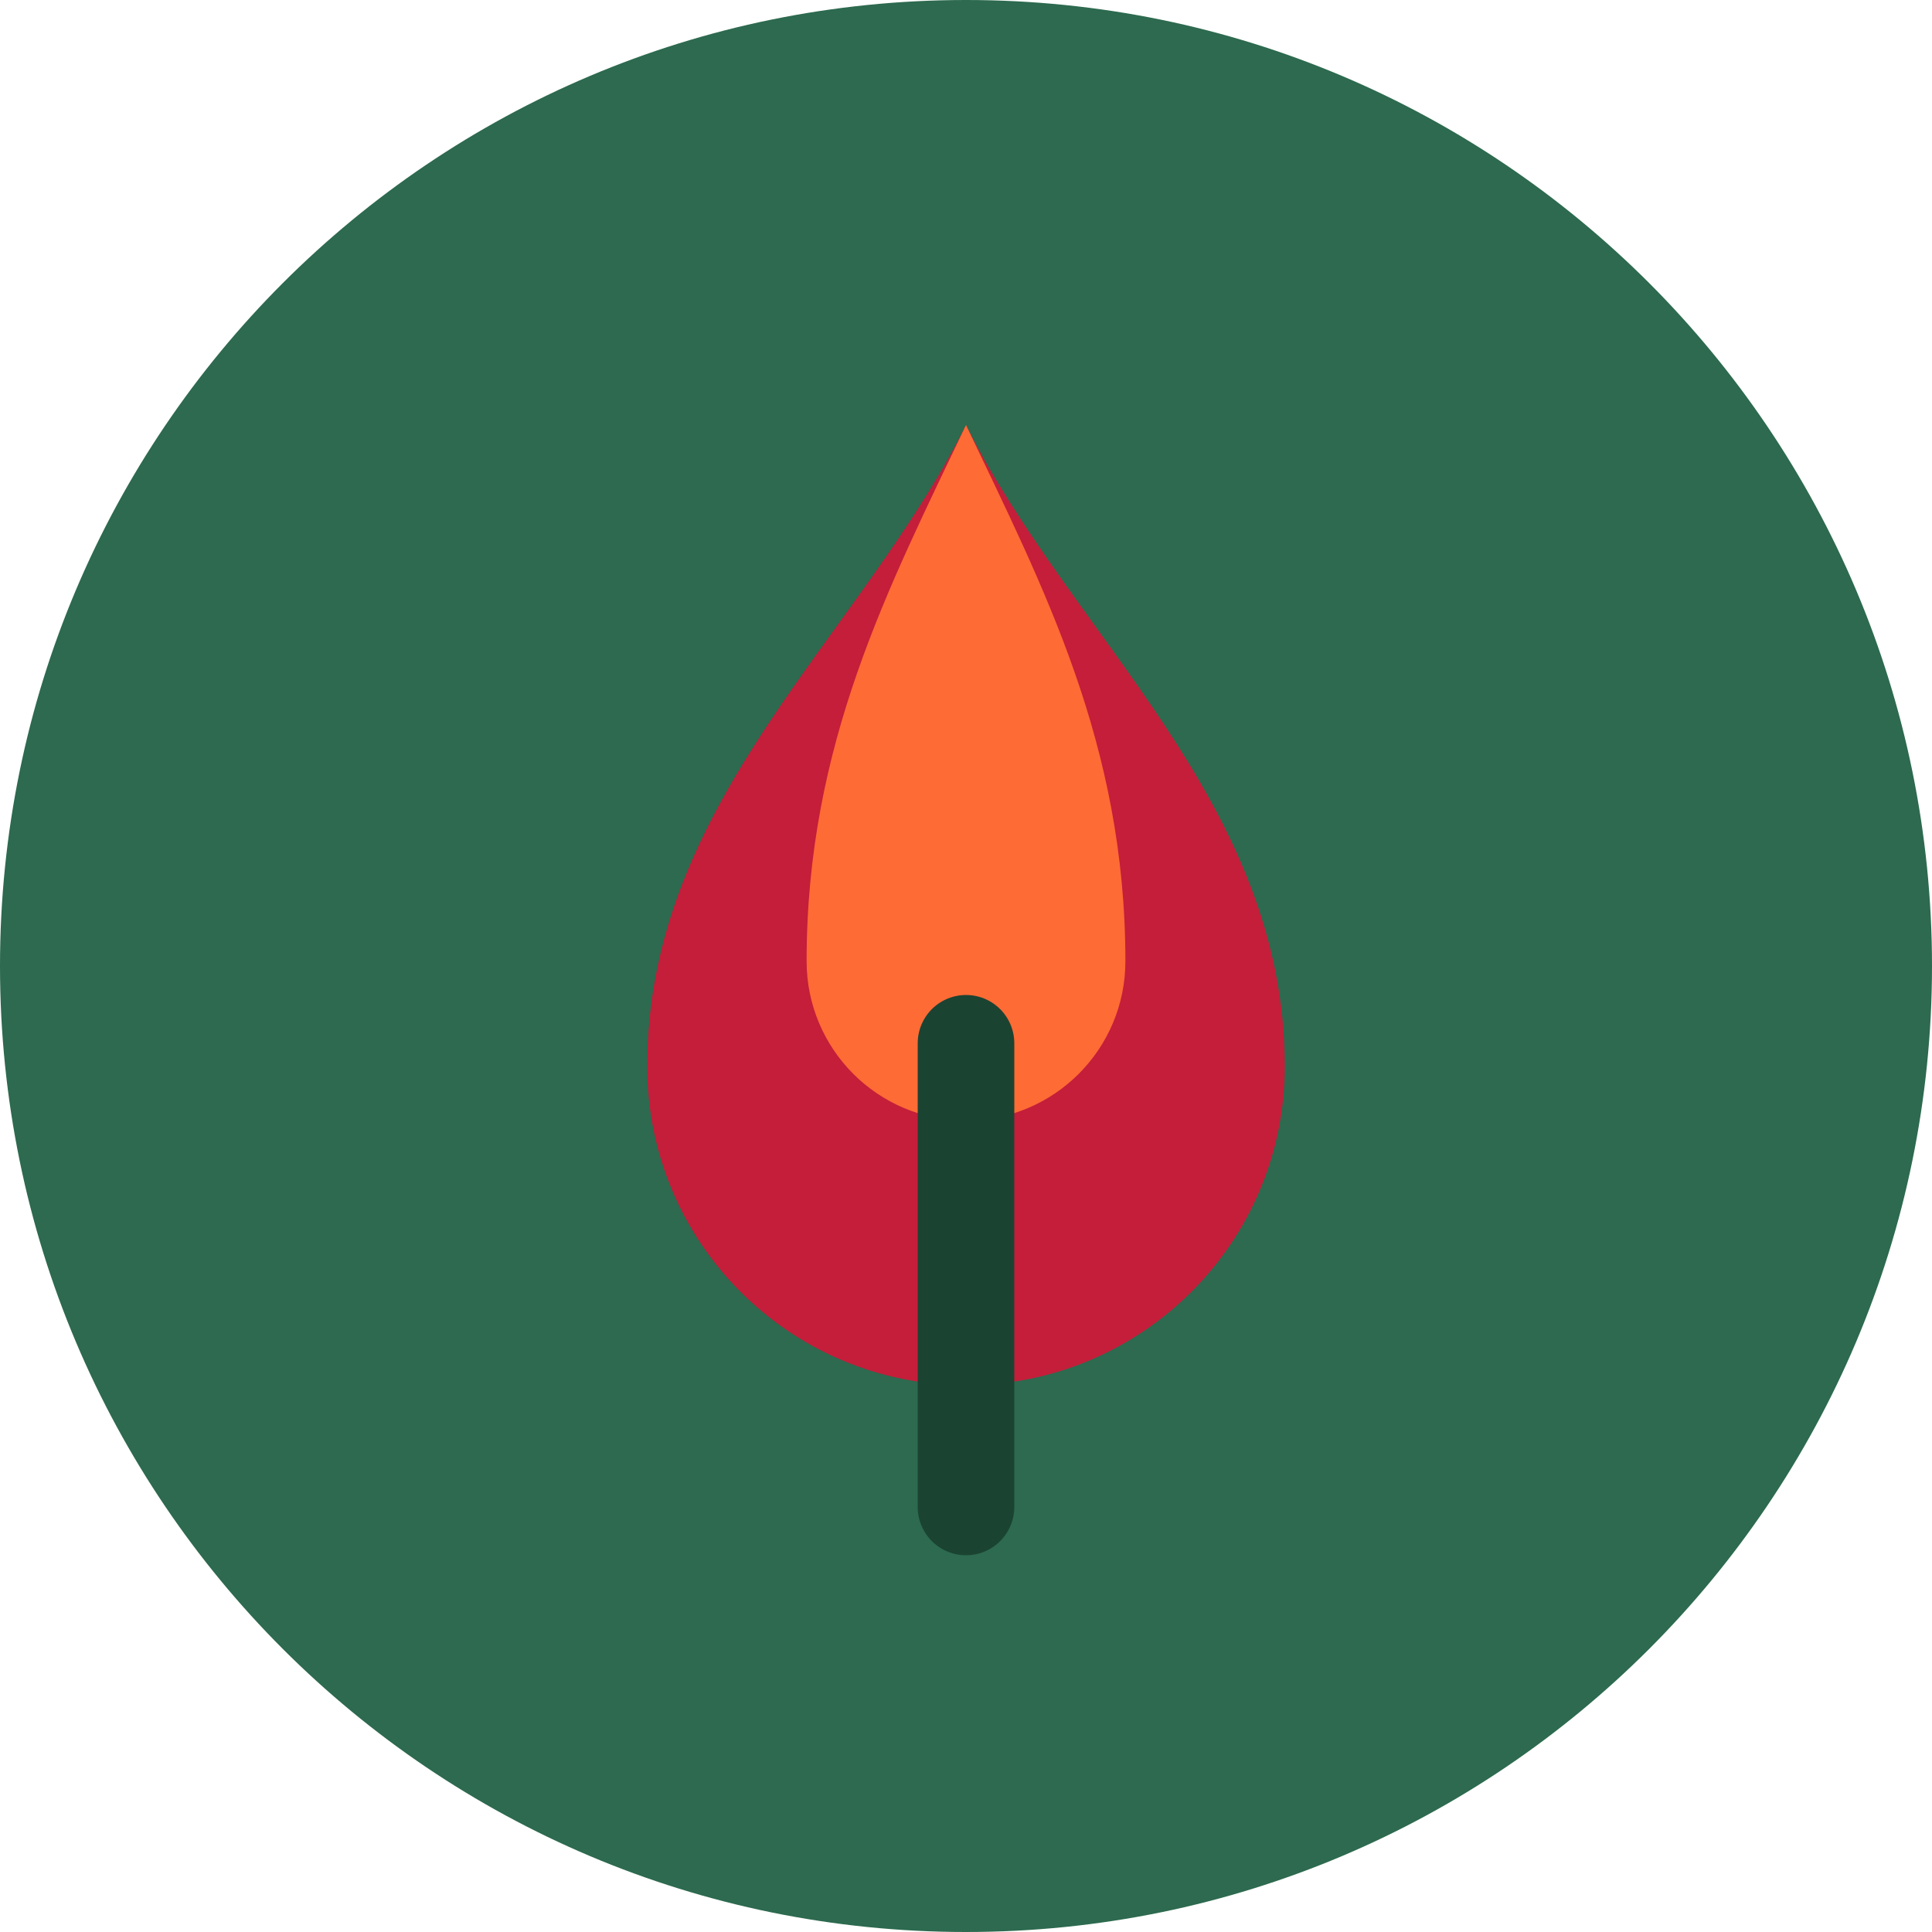
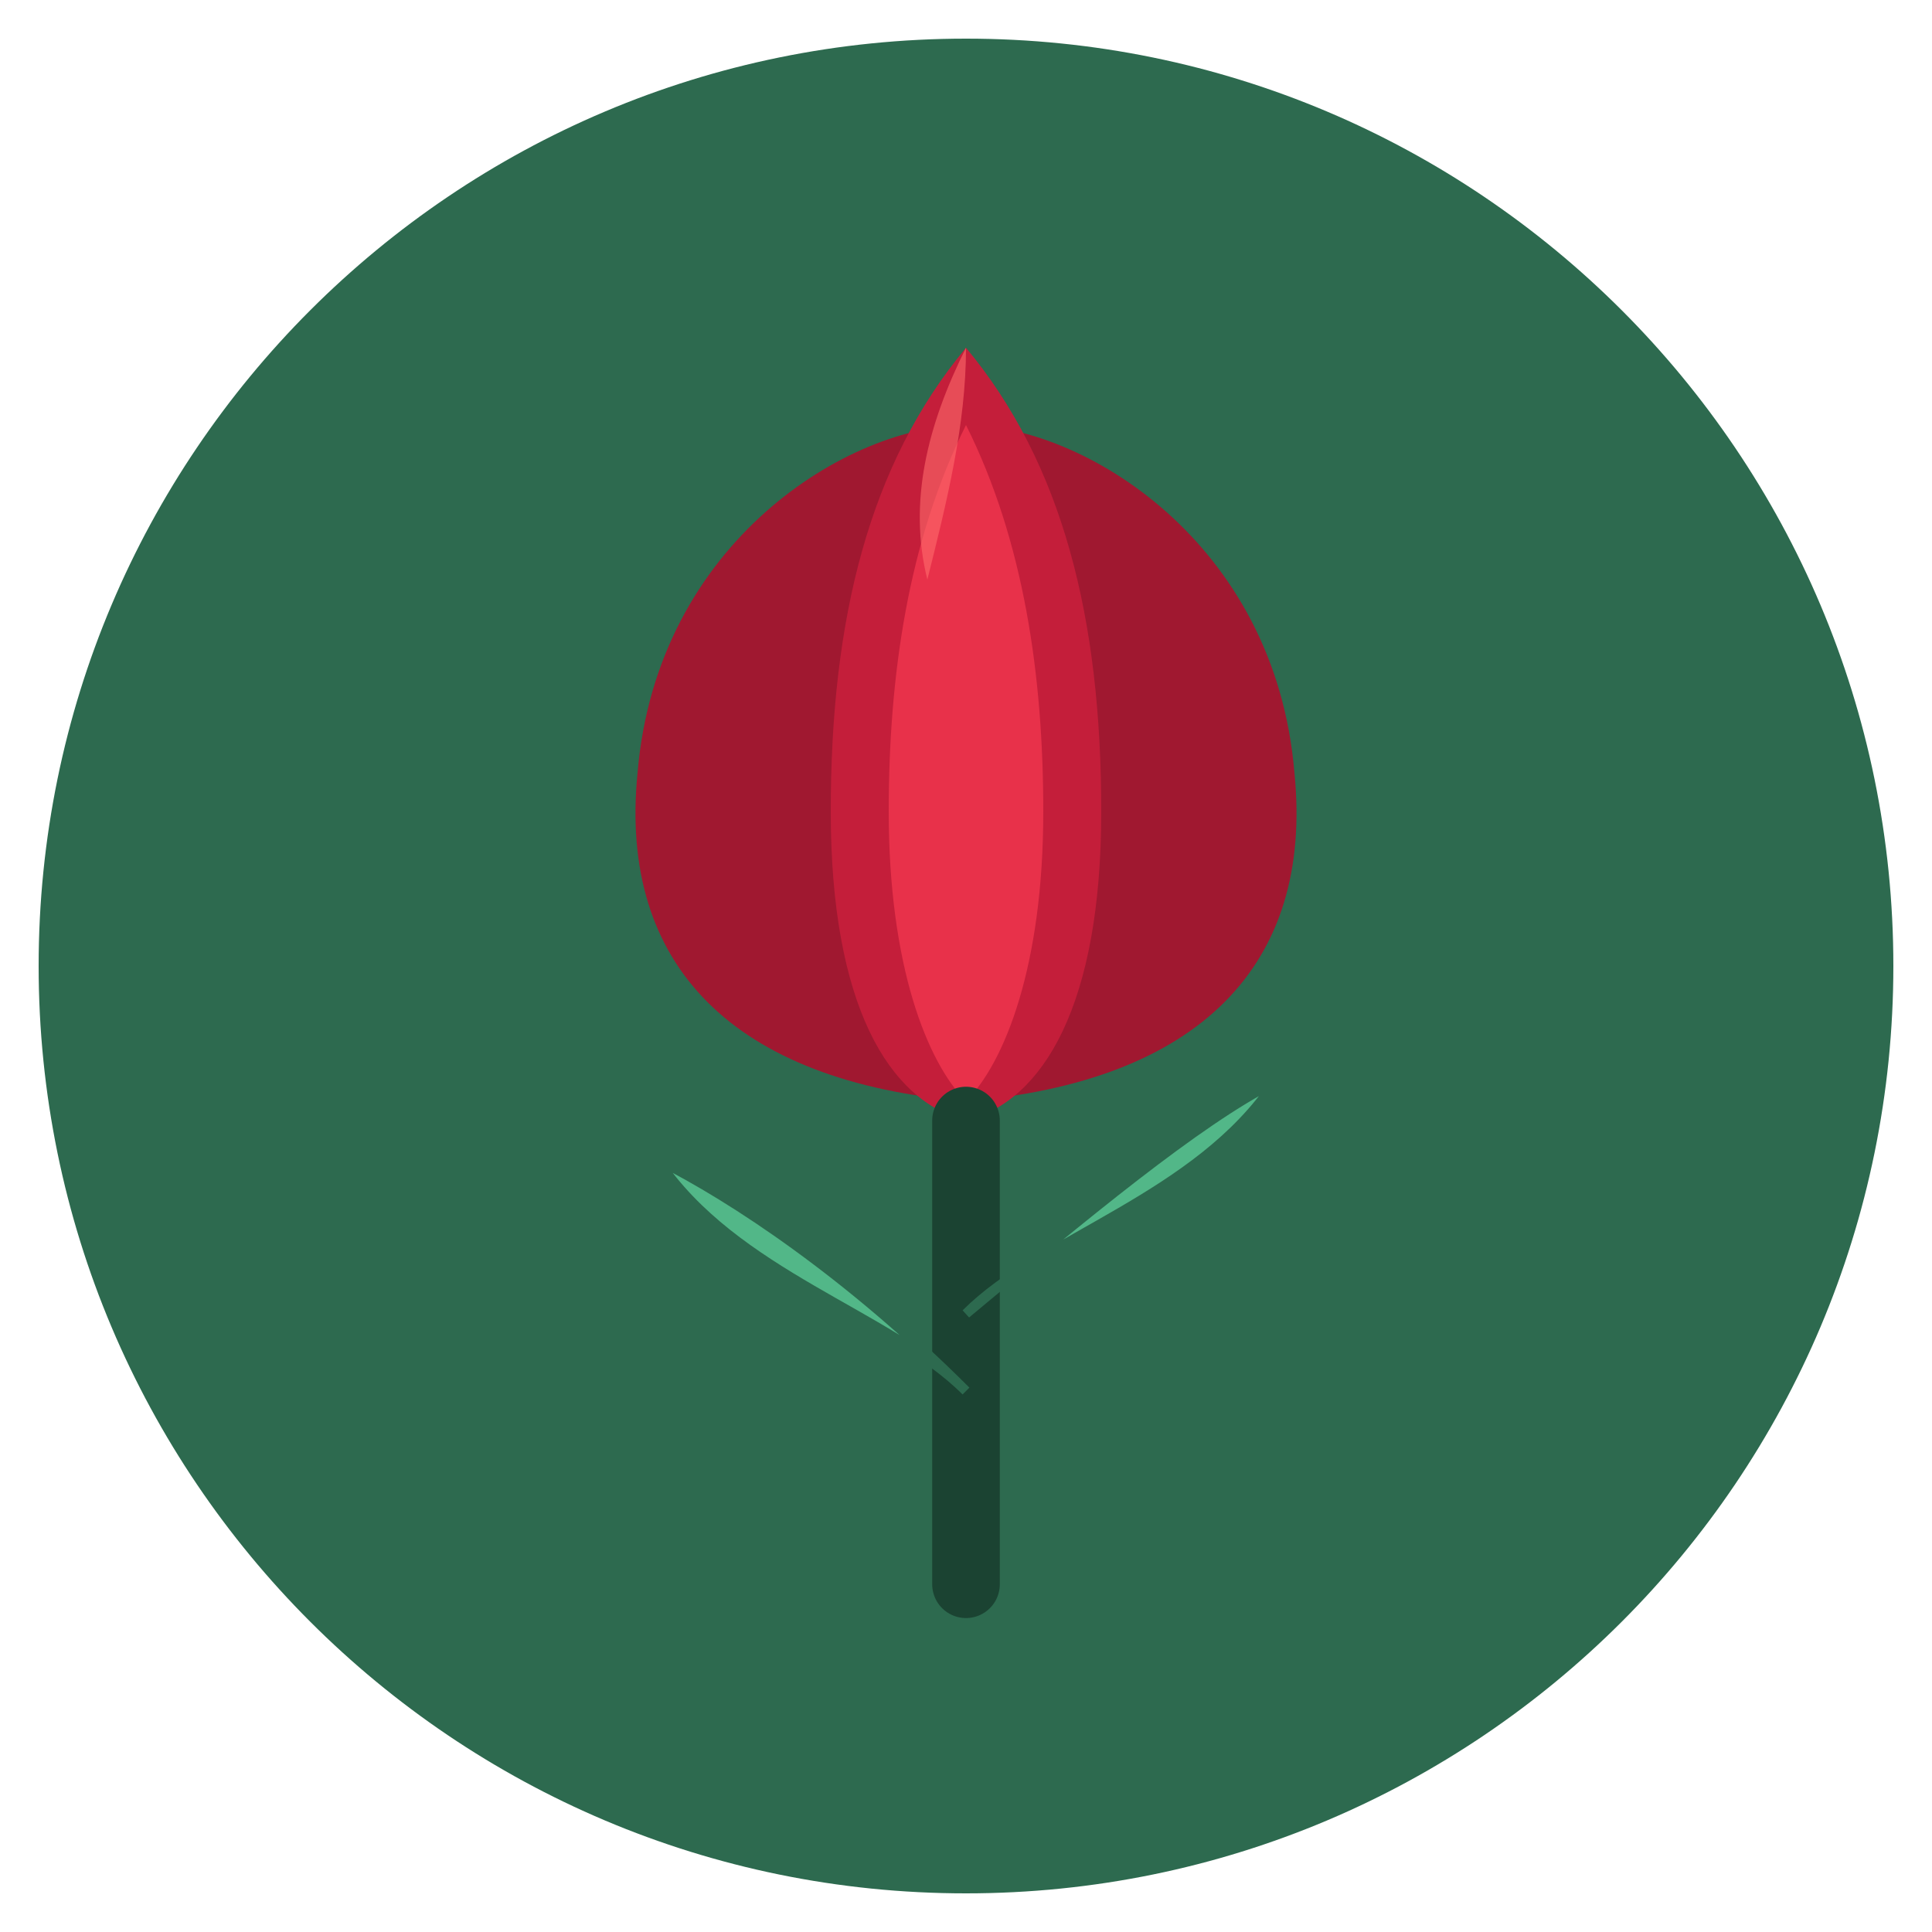
- <svg xmlns="http://www.w3.org/2000/svg" width="200" height="200" viewBox="0 0 200 200" fill="none">
-   <circle cx="100" cy="100" r="100" fill="#2D6A4F" />
-   <path d="M100 44c-11 22-33 39-33 66.4a33 33 0 0 0 66 0c0-27.4-22-44.4-33-66.4z" fill="#C41E3A" />
-   <path d="M100 44c8 16.8 16.5 33 16.5 55.5a16.5 16.5 0 0 1-33 0C83.5 77 92 60.8 100 44z" fill="#FF6B35" />
-   <line x1="100" y1="108" x2="100" y2="156" stroke="#1B4332" stroke-width="10" stroke-linecap="round" />
+ <svg xmlns="http://www.w3.org/2000/svg" width="200" height="200" viewBox="0 0 100 100" fill="none">
+   <circle cx="50" cy="50" r="48" fill="#2D6A4F" />
+   <path d="M50 22 C44 22 34 28 33 40 C32 50 38 56 50 57 C50 57 50 40 50 22Z" fill="#A01830" />
+   <path d="M50 22 C56 22 66 28 67 40 C68 50 62 56 50 57 C50 57 50 40 50 22Z" fill="#A01830" />
+   <path d="M50 18 C45 24 43 32 43 42 C43 52 46 57 50 58 C54 57 57 52 57 42 C57 32 55 24 50 18Z" fill="#C41E3A" />
+   <path d="M50 22 C47 28 46 35 46 42 C46 50 48 55 50 57 C52 55 54 50 54 42 C54 35 53 28 50 22Z" fill="#E8314A" />
+   <path d="M50 18 C48 22 47 26 48 30 C49 26 50 22 50 18Z" fill="#FF6B6B" opacity="0.6" />
+   <line x1="50" y1="58" x2="50" y2="82" stroke="#1B4332" stroke-width="3.5" stroke-linecap="round" />
+   <path d="M50 72 C46 68 38 66 34 60 C38 62 44 66 50 72Z" fill="#52B788" stroke="#2D6A4F" stroke-width="0.5" />
+   <path d="M50 68 C54 64 62 62 66 56 C62 58 56 63 50 68Z" fill="#52B788" stroke="#2D6A4F" stroke-width="0.5" />
</svg>
